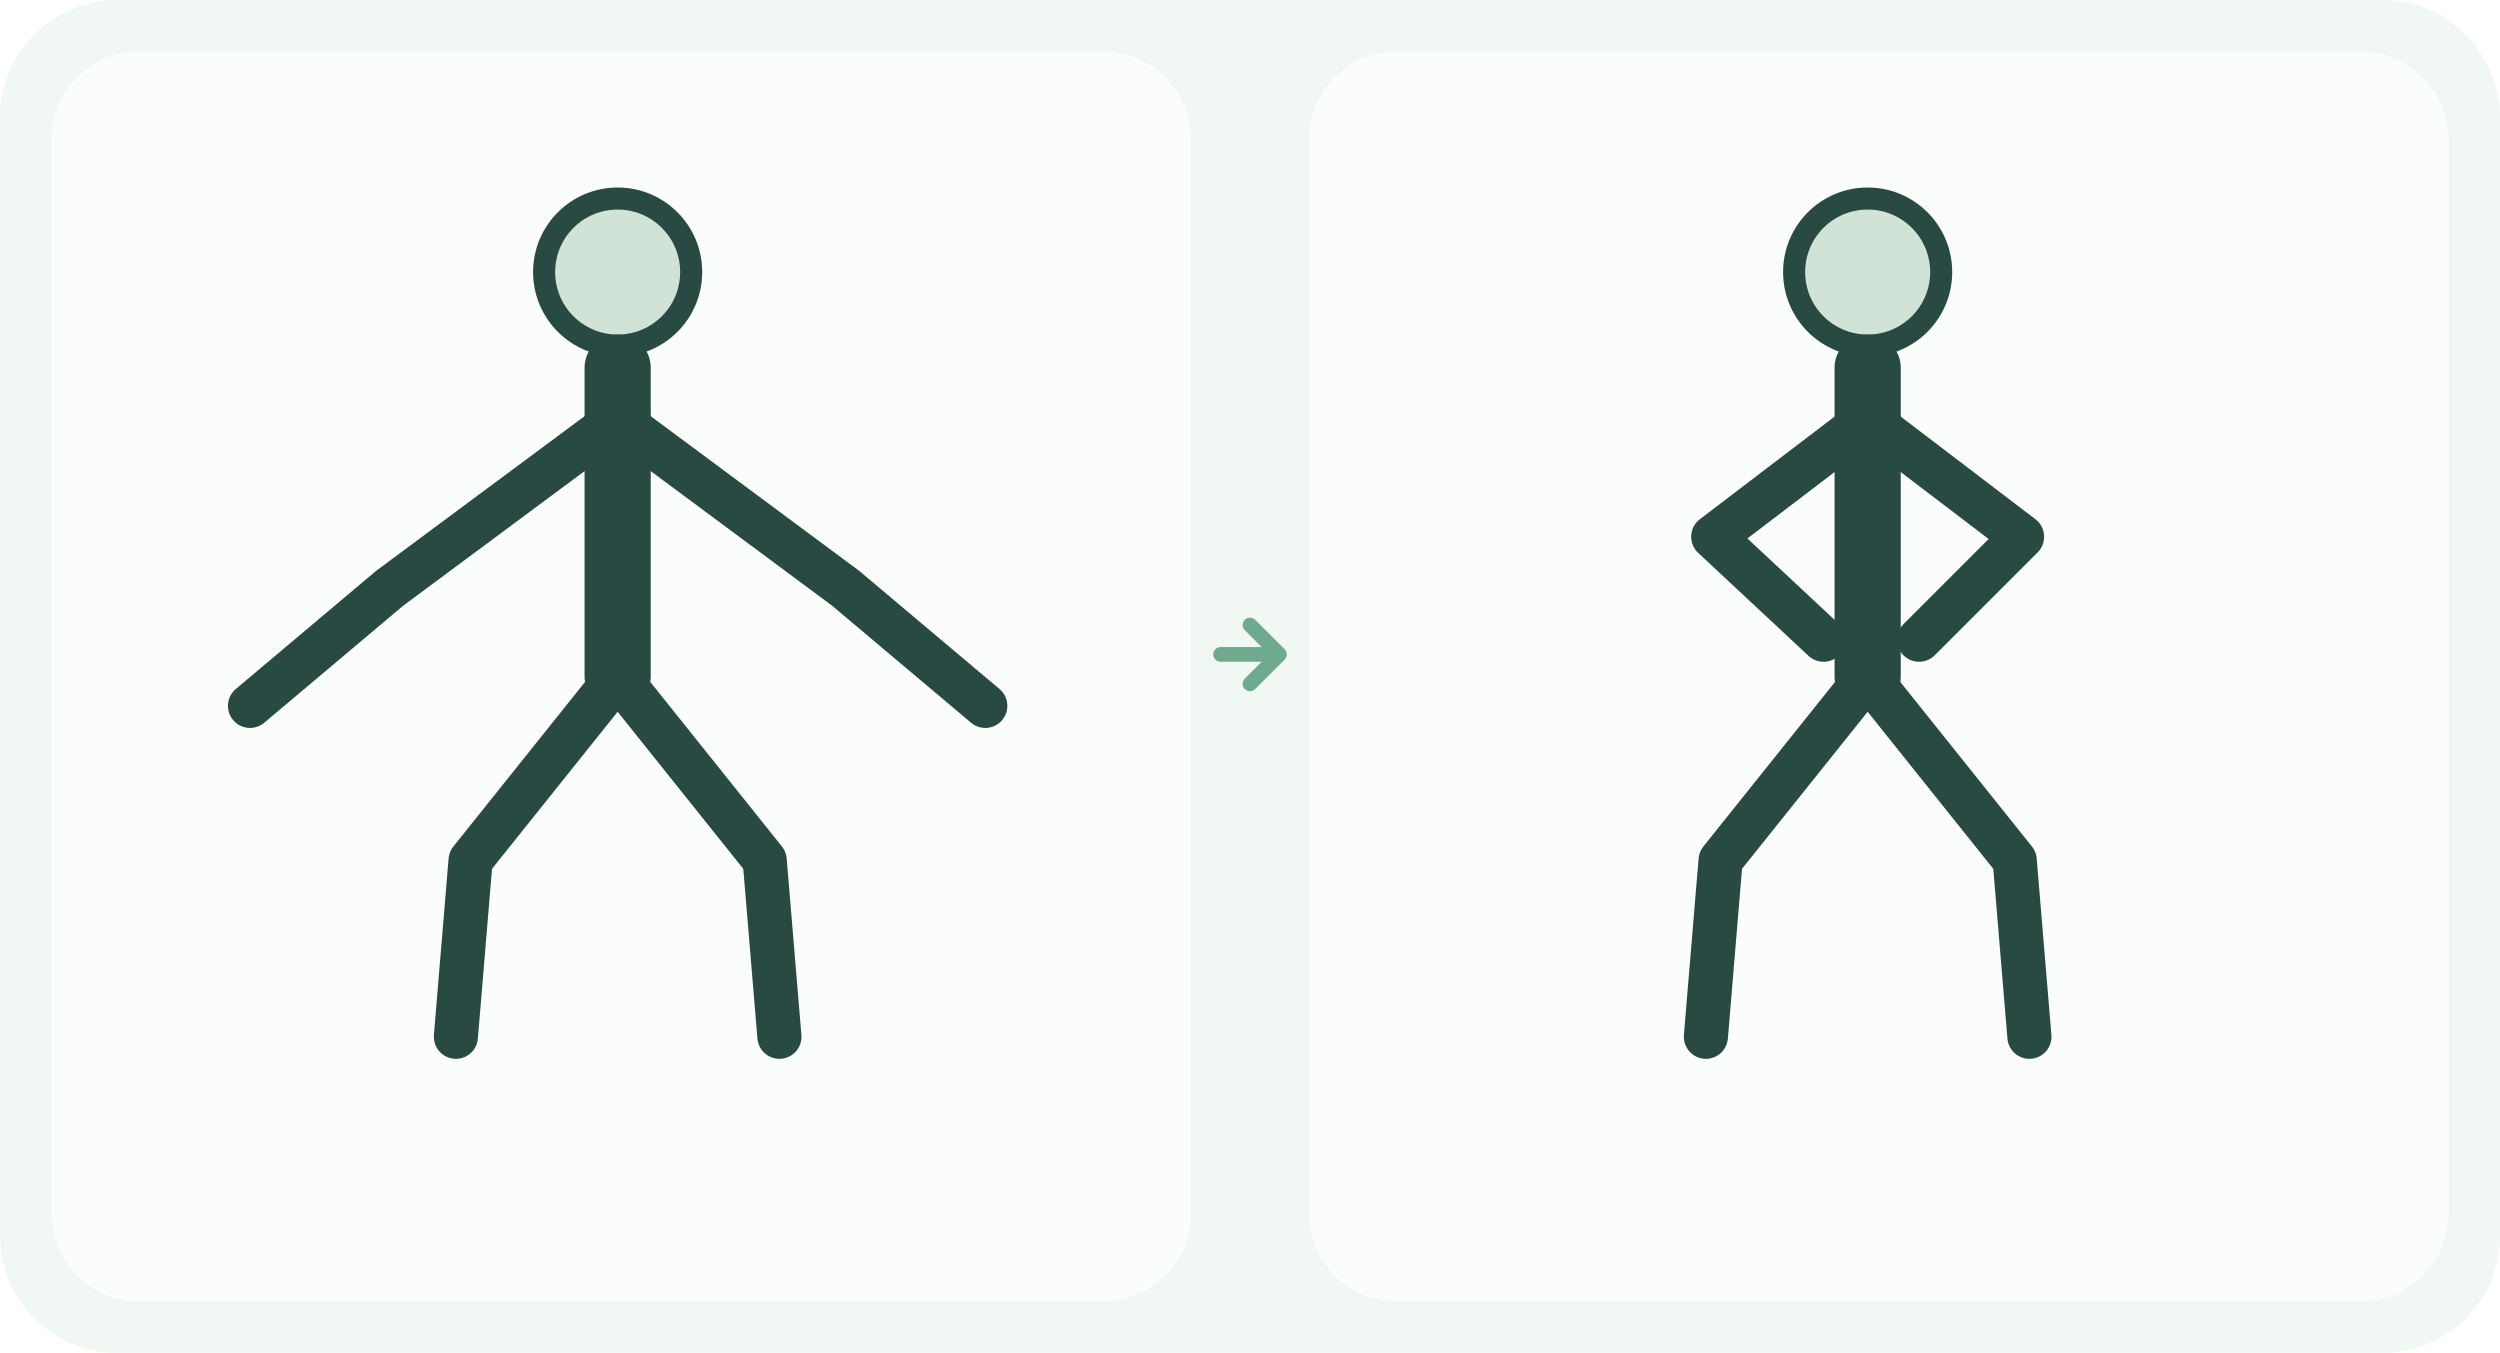
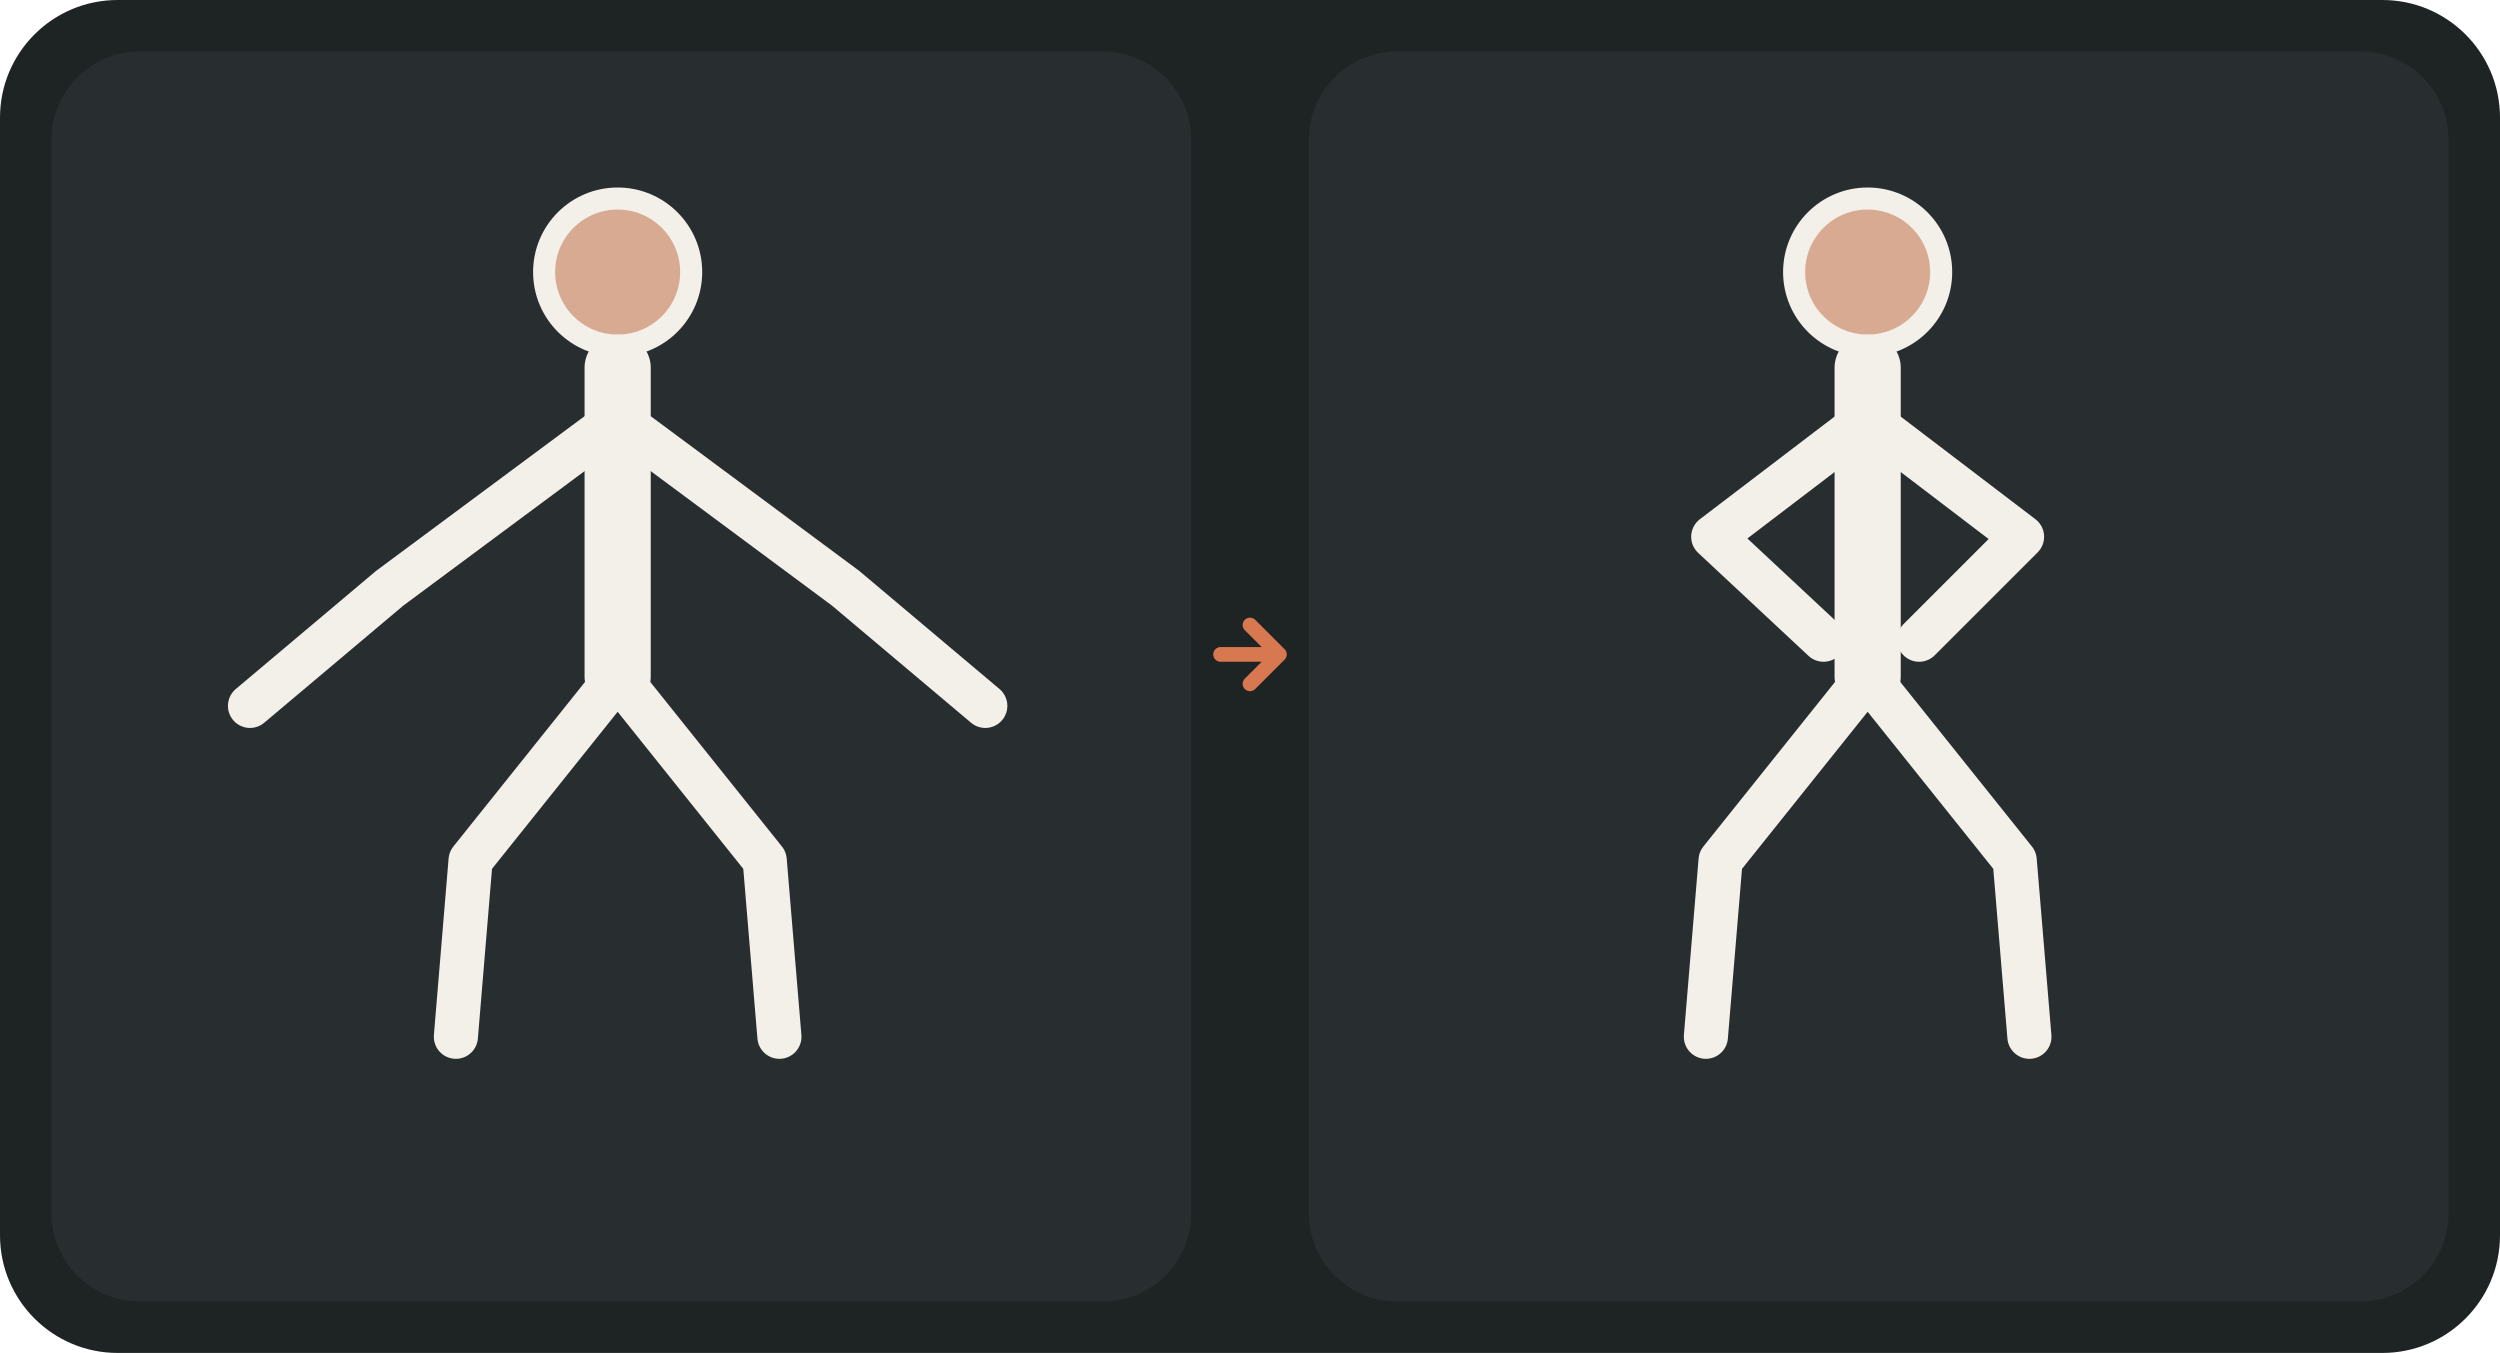
<svg xmlns="http://www.w3.org/2000/svg" viewBox="0 0 340 184" role="img" aria-label="Two positions for row movement">
-   <rect width="340" height="184" rx="16" fill="#f1f7f2" />
-   <rect x="7" y="7" width="155" height="170" rx="12" fill="#fbfdfb" />
-   <rect x="178" y="7" width="155" height="170" rx="12" fill="#fbfdfb" />
-   <circle cx="84" cy="37" r="10" fill="#d0e3d6" stroke="#284a42" stroke-width="3" />
-   <polyline points="84,50 84,92" fill="none" stroke="#284a42" stroke-width="9" stroke-linejoin="round" stroke-linecap="round" />
-   <polyline points="84,92 64,117 62,141" fill="none" stroke="#284a42" stroke-width="6" stroke-linejoin="round" stroke-linecap="round" />
-   <polyline points="84,92 104,117 106,141" fill="none" stroke="#284a42" stroke-width="6" stroke-linejoin="round" stroke-linecap="round" />
-   <polyline points="84,57 53,80 34,96" fill="none" stroke="#284a42" stroke-width="6" stroke-linejoin="round" stroke-linecap="round" />
-   <polyline points="84,57 115,80 134,96" fill="none" stroke="#284a42" stroke-width="6" stroke-linejoin="round" stroke-linecap="round" />
-   <circle cx="254" cy="37" r="10" fill="#d0e3d6" stroke="#284a42" stroke-width="3" />
-   <polyline points="254,50 254,92" fill="none" stroke="#284a42" stroke-width="9" stroke-linejoin="round" stroke-linecap="round" />
-   <polyline points="254,92 234,117 232,141" fill="none" stroke="#284a42" stroke-width="6" stroke-linejoin="round" stroke-linecap="round" />
-   <polyline points="254,92 274,117 276,141" fill="none" stroke="#284a42" stroke-width="6" stroke-linejoin="round" stroke-linecap="round" />
-   <polyline points="254,57 233,73 248,87" fill="none" stroke="#284a42" stroke-width="6" stroke-linejoin="round" stroke-linecap="round" />
-   <polyline points="254,57 275,73 261,87" fill="none" stroke="#284a42" stroke-width="6" stroke-linejoin="round" stroke-linecap="round" />
-   <path d="M166 89h8m-4-4 4 4-4 4" fill="none" stroke="#70aa8e" stroke-width="2" stroke-linecap="round" stroke-linejoin="round" />
+   <rect width="340" height="184" rx="16" fill="#1e2324" />
+   <rect x="7" y="7" width="155" height="170" rx="12" fill="#282d2f" />
+   <rect x="178" y="7" width="155" height="170" rx="12" fill="#282d2f" />
+   <circle cx="84" cy="37" r="10" fill="#d8aa92" stroke="#f2f0e9" stroke-width="3" />
+   <polyline points="84,50 84,92" fill="none" stroke="#f2f0e9" stroke-width="9" stroke-linejoin="round" stroke-linecap="round" />
+   <polyline points="84,92 64,117 62,141" fill="none" stroke="#f2f0e9" stroke-width="6" stroke-linejoin="round" stroke-linecap="round" />
+   <polyline points="84,92 104,117 106,141" fill="none" stroke="#f2f0e9" stroke-width="6" stroke-linejoin="round" stroke-linecap="round" />
+   <polyline points="84,57 53,80 34,96" fill="none" stroke="#f2f0e9" stroke-width="6" stroke-linejoin="round" stroke-linecap="round" />
+   <polyline points="84,57 115,80 134,96" fill="none" stroke="#f2f0e9" stroke-width="6" stroke-linejoin="round" stroke-linecap="round" />
+   <circle cx="254" cy="37" r="10" fill="#d8aa92" stroke="#f2f0e9" stroke-width="3" />
+   <polyline points="254,50 254,92" fill="none" stroke="#f2f0e9" stroke-width="9" stroke-linejoin="round" stroke-linecap="round" />
+   <polyline points="254,92 234,117 232,141" fill="none" stroke="#f2f0e9" stroke-width="6" stroke-linejoin="round" stroke-linecap="round" />
+   <polyline points="254,92 274,117 276,141" fill="none" stroke="#f2f0e9" stroke-width="6" stroke-linejoin="round" stroke-linecap="round" />
+   <polyline points="254,57 233,73 248,87" fill="none" stroke="#f2f0e9" stroke-width="6" stroke-linejoin="round" stroke-linecap="round" />
+   <polyline points="254,57 275,73 261,87" fill="none" stroke="#f2f0e9" stroke-width="6" stroke-linejoin="round" stroke-linecap="round" />
+   <path d="M166 89h8m-4-4 4 4-4 4" fill="none" stroke="#d77850" stroke-width="2" stroke-linecap="round" stroke-linejoin="round" />
</svg>
